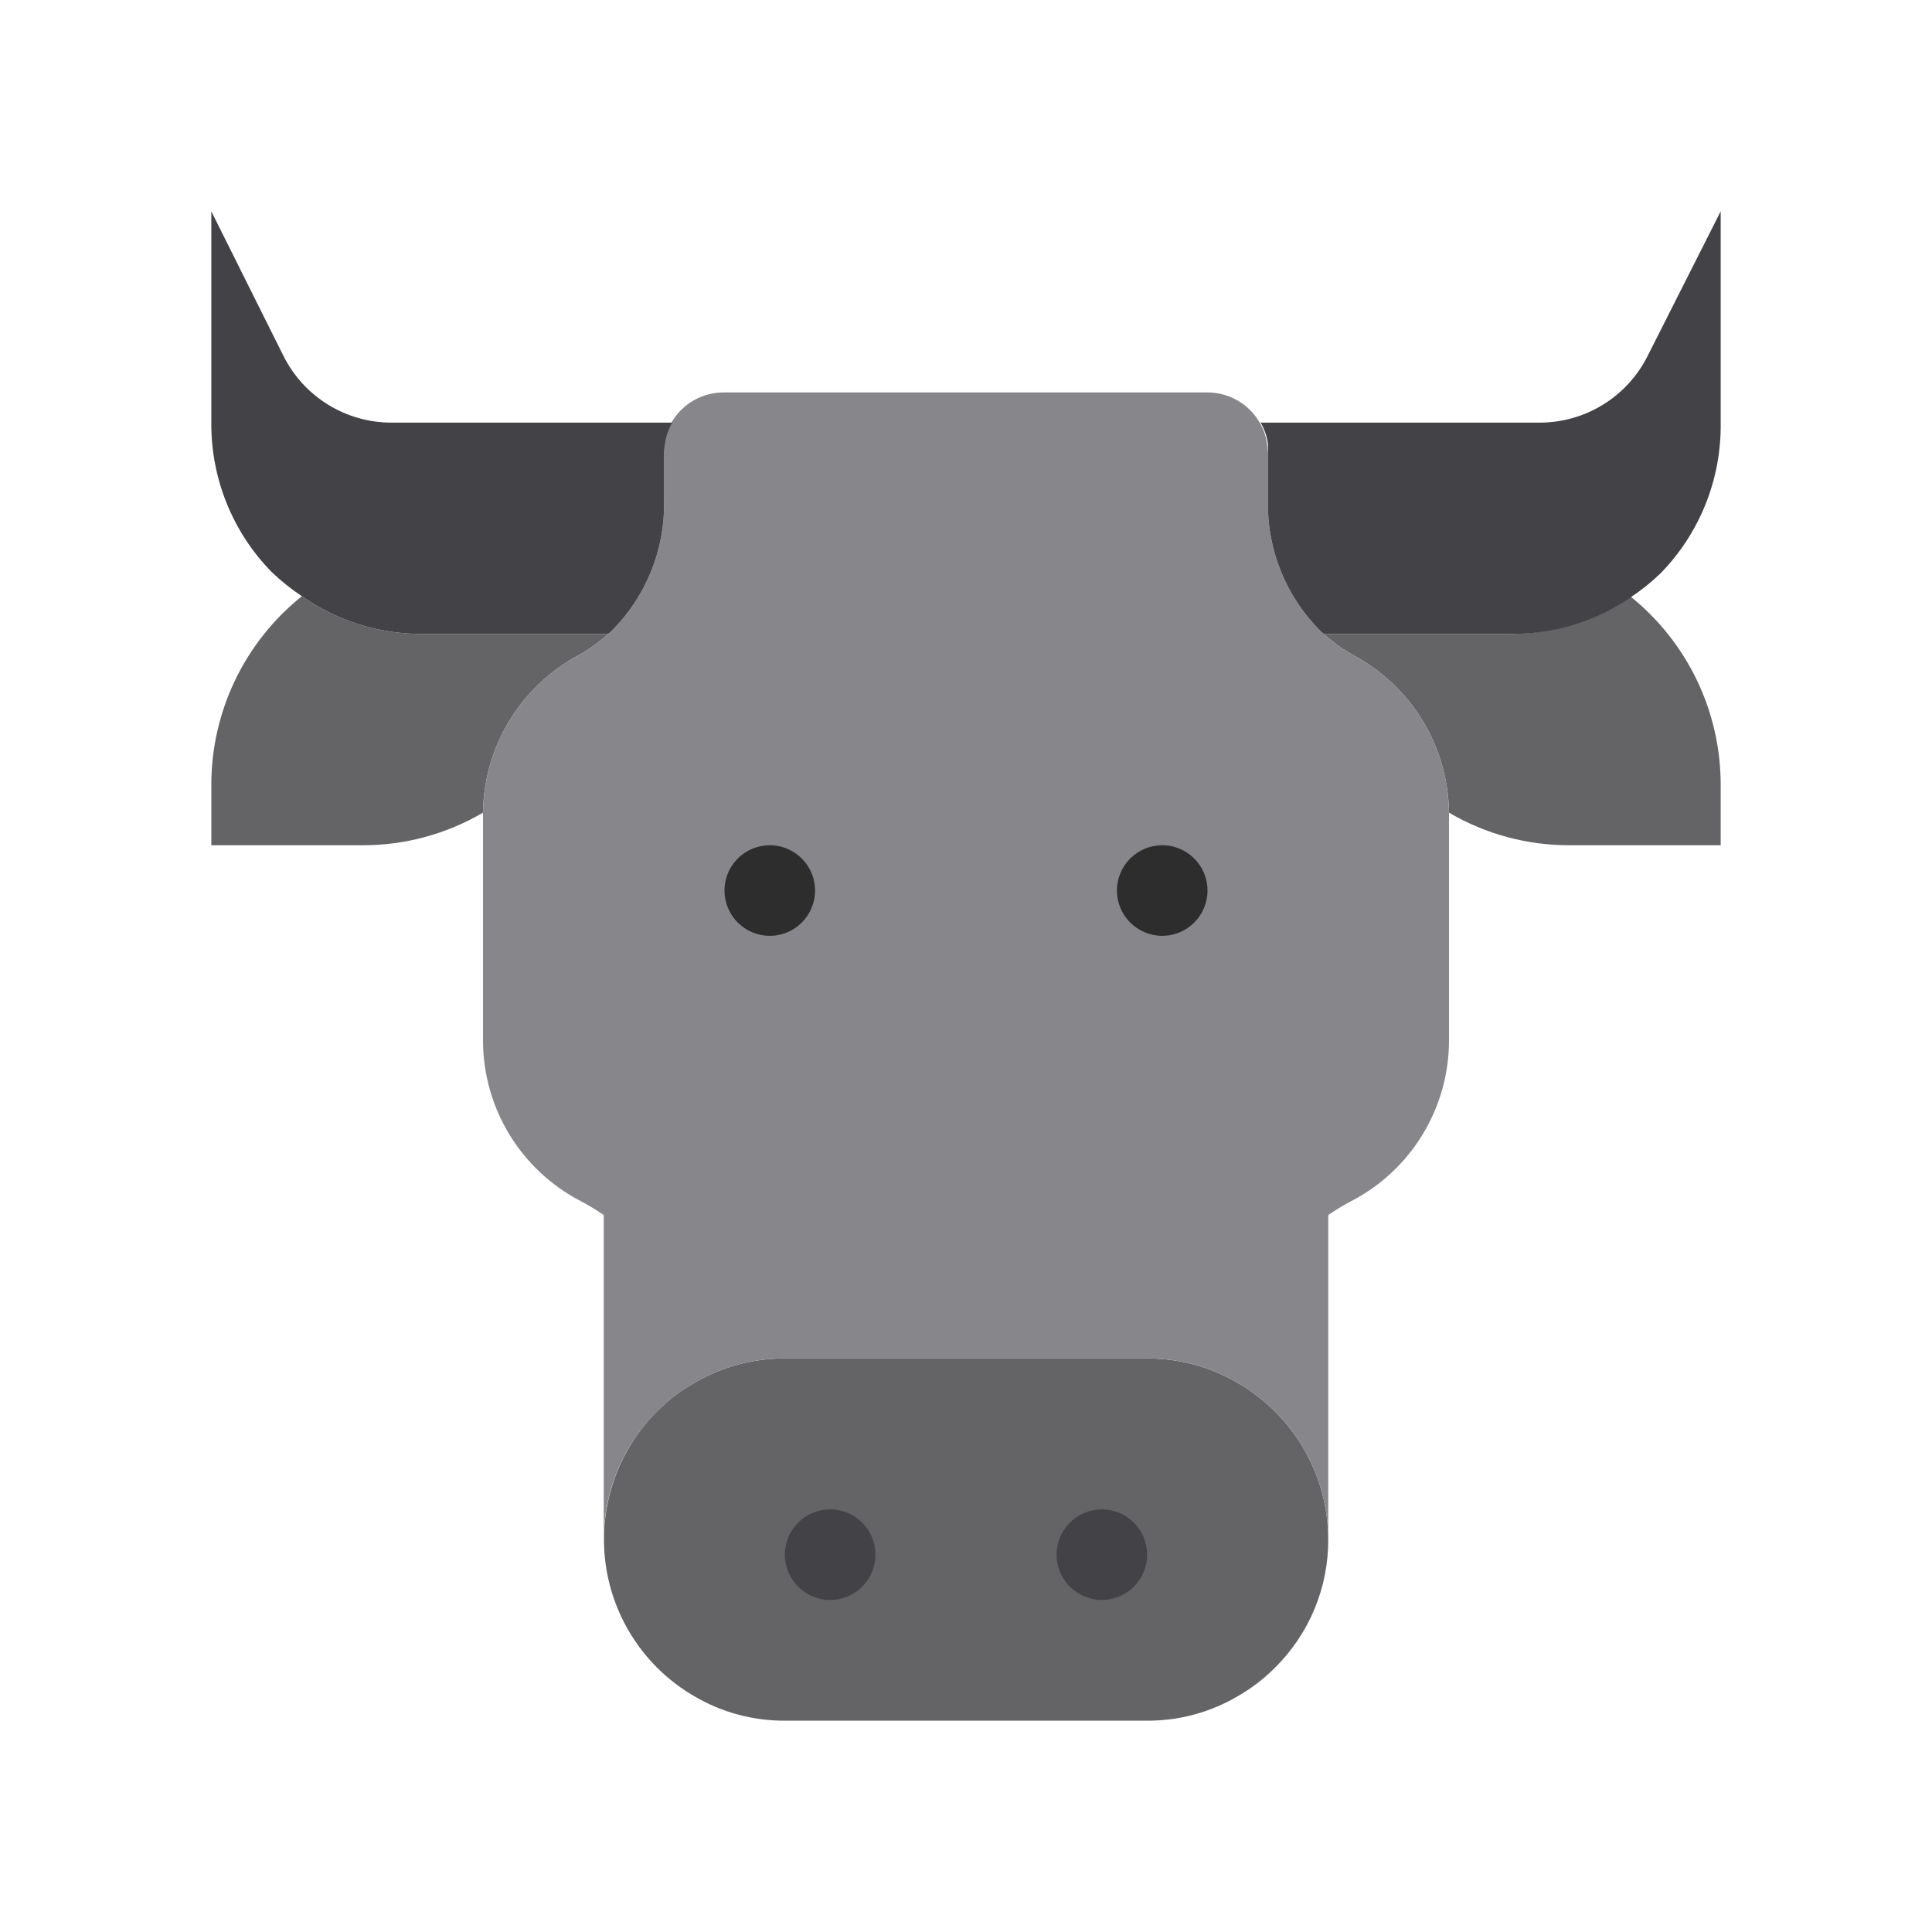
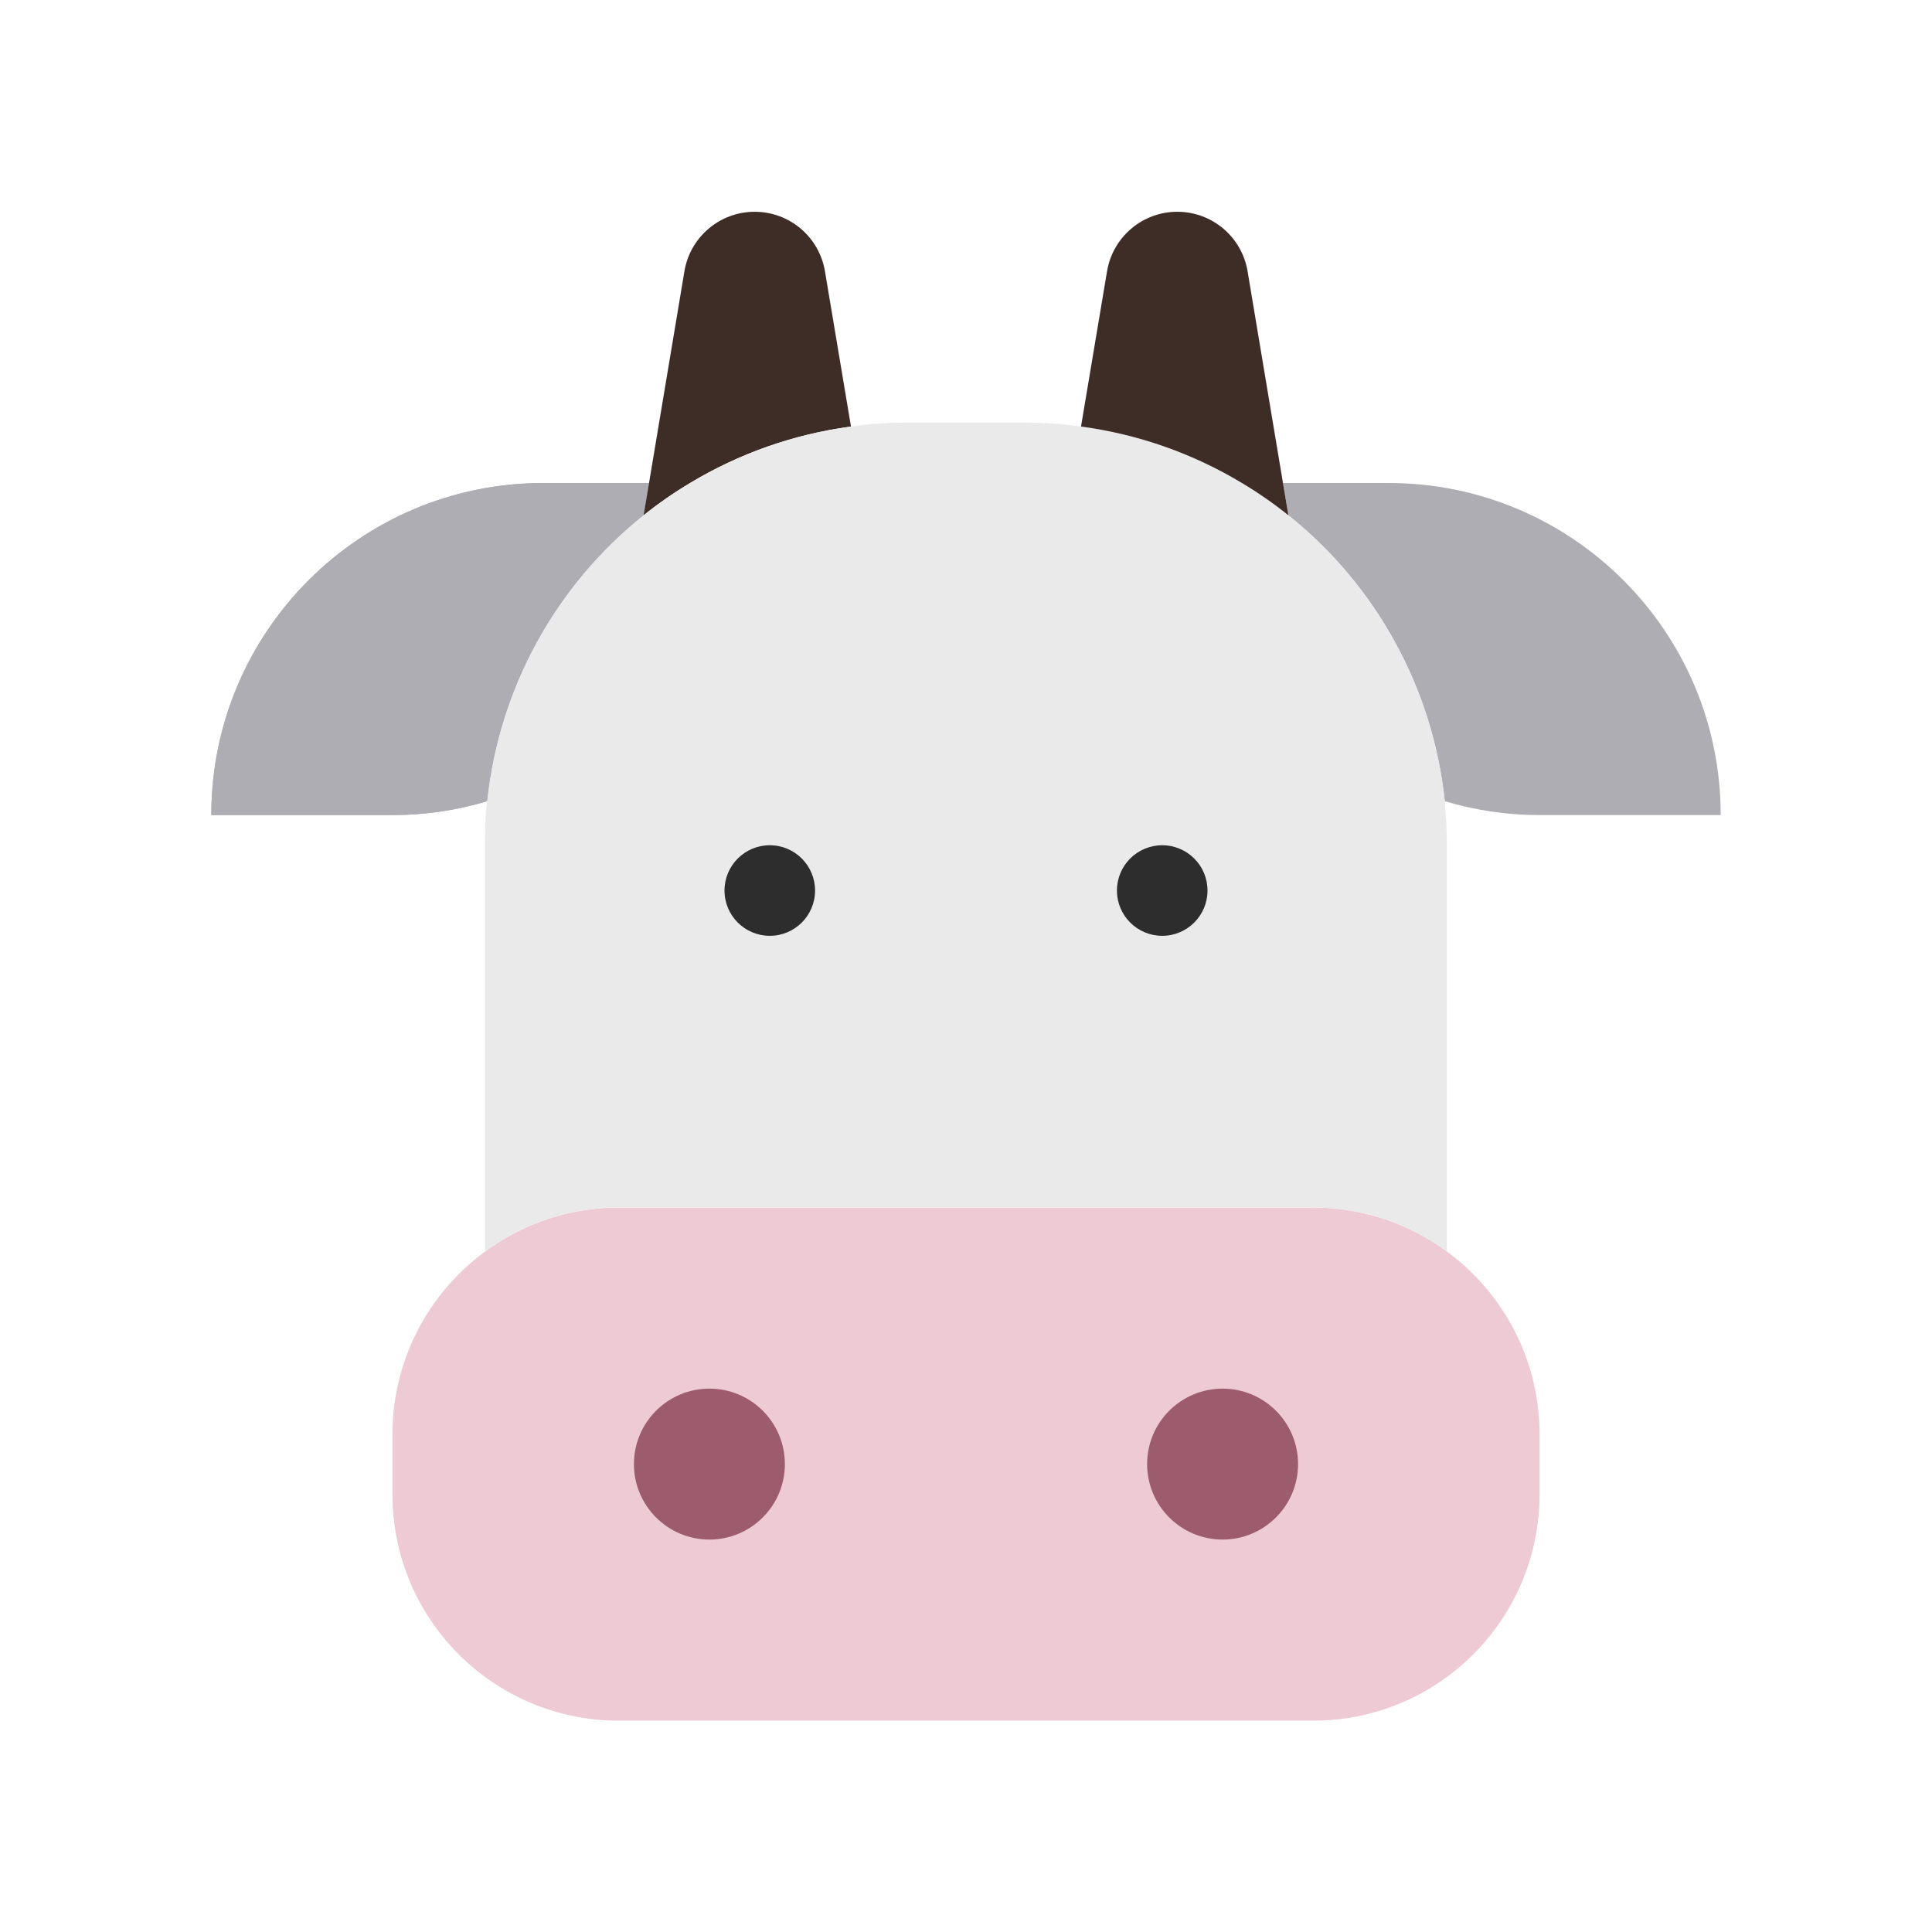
<svg xmlns="http://www.w3.org/2000/svg" width="800px" height="800px" viewBox="0 0 64 64">
  <defs>
-     <style>.cls-1{fill:#646467;}.cls-2{fill:#87868a;}.cls-3{fill:#2d2d2d;}.cls-4{fill:#434347;}</style>
+     <style>.cls-1{fill:#edcad4;}.cls-2{fill:#9d5b6e;}.cls-3{fill:#aeadb3;}.cls-4{fill:#3e2c27;}.cls-5{fill:#eaeaea;}.cls-6{fill:#2d2d2d;}</style>
  </defs>
-   <g id="bufalo">
-     <path class="cls-1" d="M57,26v2H52a7.85,7.85,0,0,1-4-1.08,6,6,0,0,0-3.14-5.2,4.52,4.52,0,0,1-.77-.52,1.07,1.07,0,0,1-.23-.2H50a6.92,6.92,0,0,0,4-1.25A8,8,0,0,1,57,26Z" />
-     <path class="cls-1" d="M20.14,21a1.07,1.07,0,0,1-.23.2,4.52,4.52,0,0,1-.77.52A6,6,0,0,0,16,26.92,7.85,7.85,0,0,1,12,28H7V26a8,8,0,0,1,3-6.25A6.92,6.92,0,0,0,14,21Z" />
-     <path class="cls-1" d="M44,51a5.94,5.94,0,0,1-1.76,4.24,5.75,5.75,0,0,1-1.24.95A5.86,5.86,0,0,1,38,57H26a5.86,5.86,0,0,1-3-.81,6,6,0,0,1-1.24-9.43A5.69,5.69,0,0,1,23,45.81,5.89,5.89,0,0,1,26,45H38a5.89,5.89,0,0,1,3,.81A6,6,0,0,1,44,51Z" />
-     <path class="cls-2" d="M48,26.92v7.55a6,6,0,0,1-3.24,5.32,7.31,7.31,0,0,0-.76.46V51a6,6,0,0,0-3-5.19A5.89,5.89,0,0,0,38,45H26a5.89,5.89,0,0,0-3,.81,5.69,5.69,0,0,0-1.23.95A5.94,5.94,0,0,0,20,51V40.25a7.31,7.31,0,0,0-.76-.46A6,6,0,0,1,16,34.47V26.92a6,6,0,0,1,3.14-5.2,4.52,4.52,0,0,0,.77-.52,1.07,1.07,0,0,0,.23-.2.75.75,0,0,0,.14-.12A5.93,5.93,0,0,0,22,16.64V15a1.66,1.66,0,0,1,0-.32,1.9,1.9,0,0,1,.24-.68A2,2,0,0,1,24,13H40a2,2,0,0,1,1.73,1,1.9,1.9,0,0,1,.24.68A1.66,1.66,0,0,1,42,15v1.64a5.93,5.93,0,0,0,1.72,4.24.75.75,0,0,0,.14.12,1.07,1.07,0,0,0,.23.2,4.52,4.52,0,0,0,.77.52A6,6,0,0,1,48,26.92Z" />
-     <circle class="cls-3" cx="25.5" cy="29.5" r="1.5" />
-     <circle class="cls-3" cx="38.5" cy="29.5" r="1.5" />
-     <path class="cls-4" d="M22.27,14a1.9,1.9,0,0,0-.24.68A1.66,1.66,0,0,0,22,15v1.64a5.93,5.93,0,0,1-1.72,4.24.75.75,0,0,1-.14.12H14a6.92,6.92,0,0,1-4-1.25,7.27,7.27,0,0,1-1-.8A7,7,0,0,1,7,14V7l2.39,4.79A4,4,0,0,0,13,14Z" />
-     <path class="cls-4" d="M57,7v7A7,7,0,0,1,55,19a7.27,7.27,0,0,1-1,.8A6.92,6.92,0,0,1,50,21H43.86a.75.75,0,0,1-.14-.12A5.93,5.93,0,0,1,42,16.64V15a1.66,1.66,0,0,0,0-.32,1.9,1.9,0,0,0-.24-.68H51a4,4,0,0,0,3.58-2.21Z" />
-     <circle class="cls-4" cx="27.5" cy="51.5" r="1.5" />
-     <circle class="cls-4" cx="36.5" cy="51.5" r="1.5" />
+   <g id="cow">
+     <path class="cls-1" d="M51,47.5v2A7.5,7.5,0,0,1,43.5,57h-23A7.5,7.5,0,0,1,13,49.5v-2A7.52,7.52,0,0,1,20.5,40h23A7.52,7.52,0,0,1,51,47.5Z" />
+     <circle class="cls-2" cx="23.5" cy="48.5" r="2.5" />
+     <circle class="cls-2" cx="40.5" cy="48.5" r="2.5" />
+     <path class="cls-3" d="M21.5,16l-.18,1.07a14,14,0,0,0-5.18,9.47A10.84,10.84,0,0,1,13,27H7A11,11,0,0,1,18,16Z" />
+     <path class="cls-3" d="M21.5,16l-.18,1.07a14,14,0,0,0-5.18,9.47A10.84,10.84,0,0,1,13,27H7A11,11,0,0,1,18,16Z" />
+     <path class="cls-3" d="M57,27H51a10.84,10.84,0,0,1-3.14-.46,14,14,0,0,0-5.18-9.47L42.5,16H46A11,11,0,0,1,57,27Z" />
+     <path class="cls-4" d="M28.19,14.13A13.9,13.9,0,0,0,22.86,16a13.64,13.64,0,0,0-1.54,1.07L21.5,16l1.17-7a2.36,2.36,0,0,1,4.66,0Z" />
+     <path class="cls-5" d="M47.93,28V41.46A7.4,7.4,0,0,0,43.5,40h-23a7.4,7.4,0,0,0-4.43,1.46V28c0-.49,0-1,.07-1.46a14,14,0,0,1,5.18-9.47A13.64,13.64,0,0,1,22.86,16a13.9,13.9,0,0,1,5.33-1.87A12.9,12.9,0,0,1,30.07,14h3.86a12.9,12.9,0,0,1,1.88.13A13.9,13.9,0,0,1,41.14,16a13.64,13.64,0,0,1,1.54,1.07,14,14,0,0,1,5.18,9.47C47.9,27,47.93,27.51,47.93,28Z" />
+     <circle class="cls-6" cx="25.5" cy="29.5" r="1.5" />
+     <circle class="cls-6" cx="38.5" cy="29.5" r="1.5" />
+     <path class="cls-4" d="M42.68,17.07A13.64,13.64,0,0,0,41.14,16a13.9,13.9,0,0,0-5.33-1.87L36.67,9a2.36,2.36,0,0,1,4.66,0l1.17,7Z" />
  </g>
</svg>
